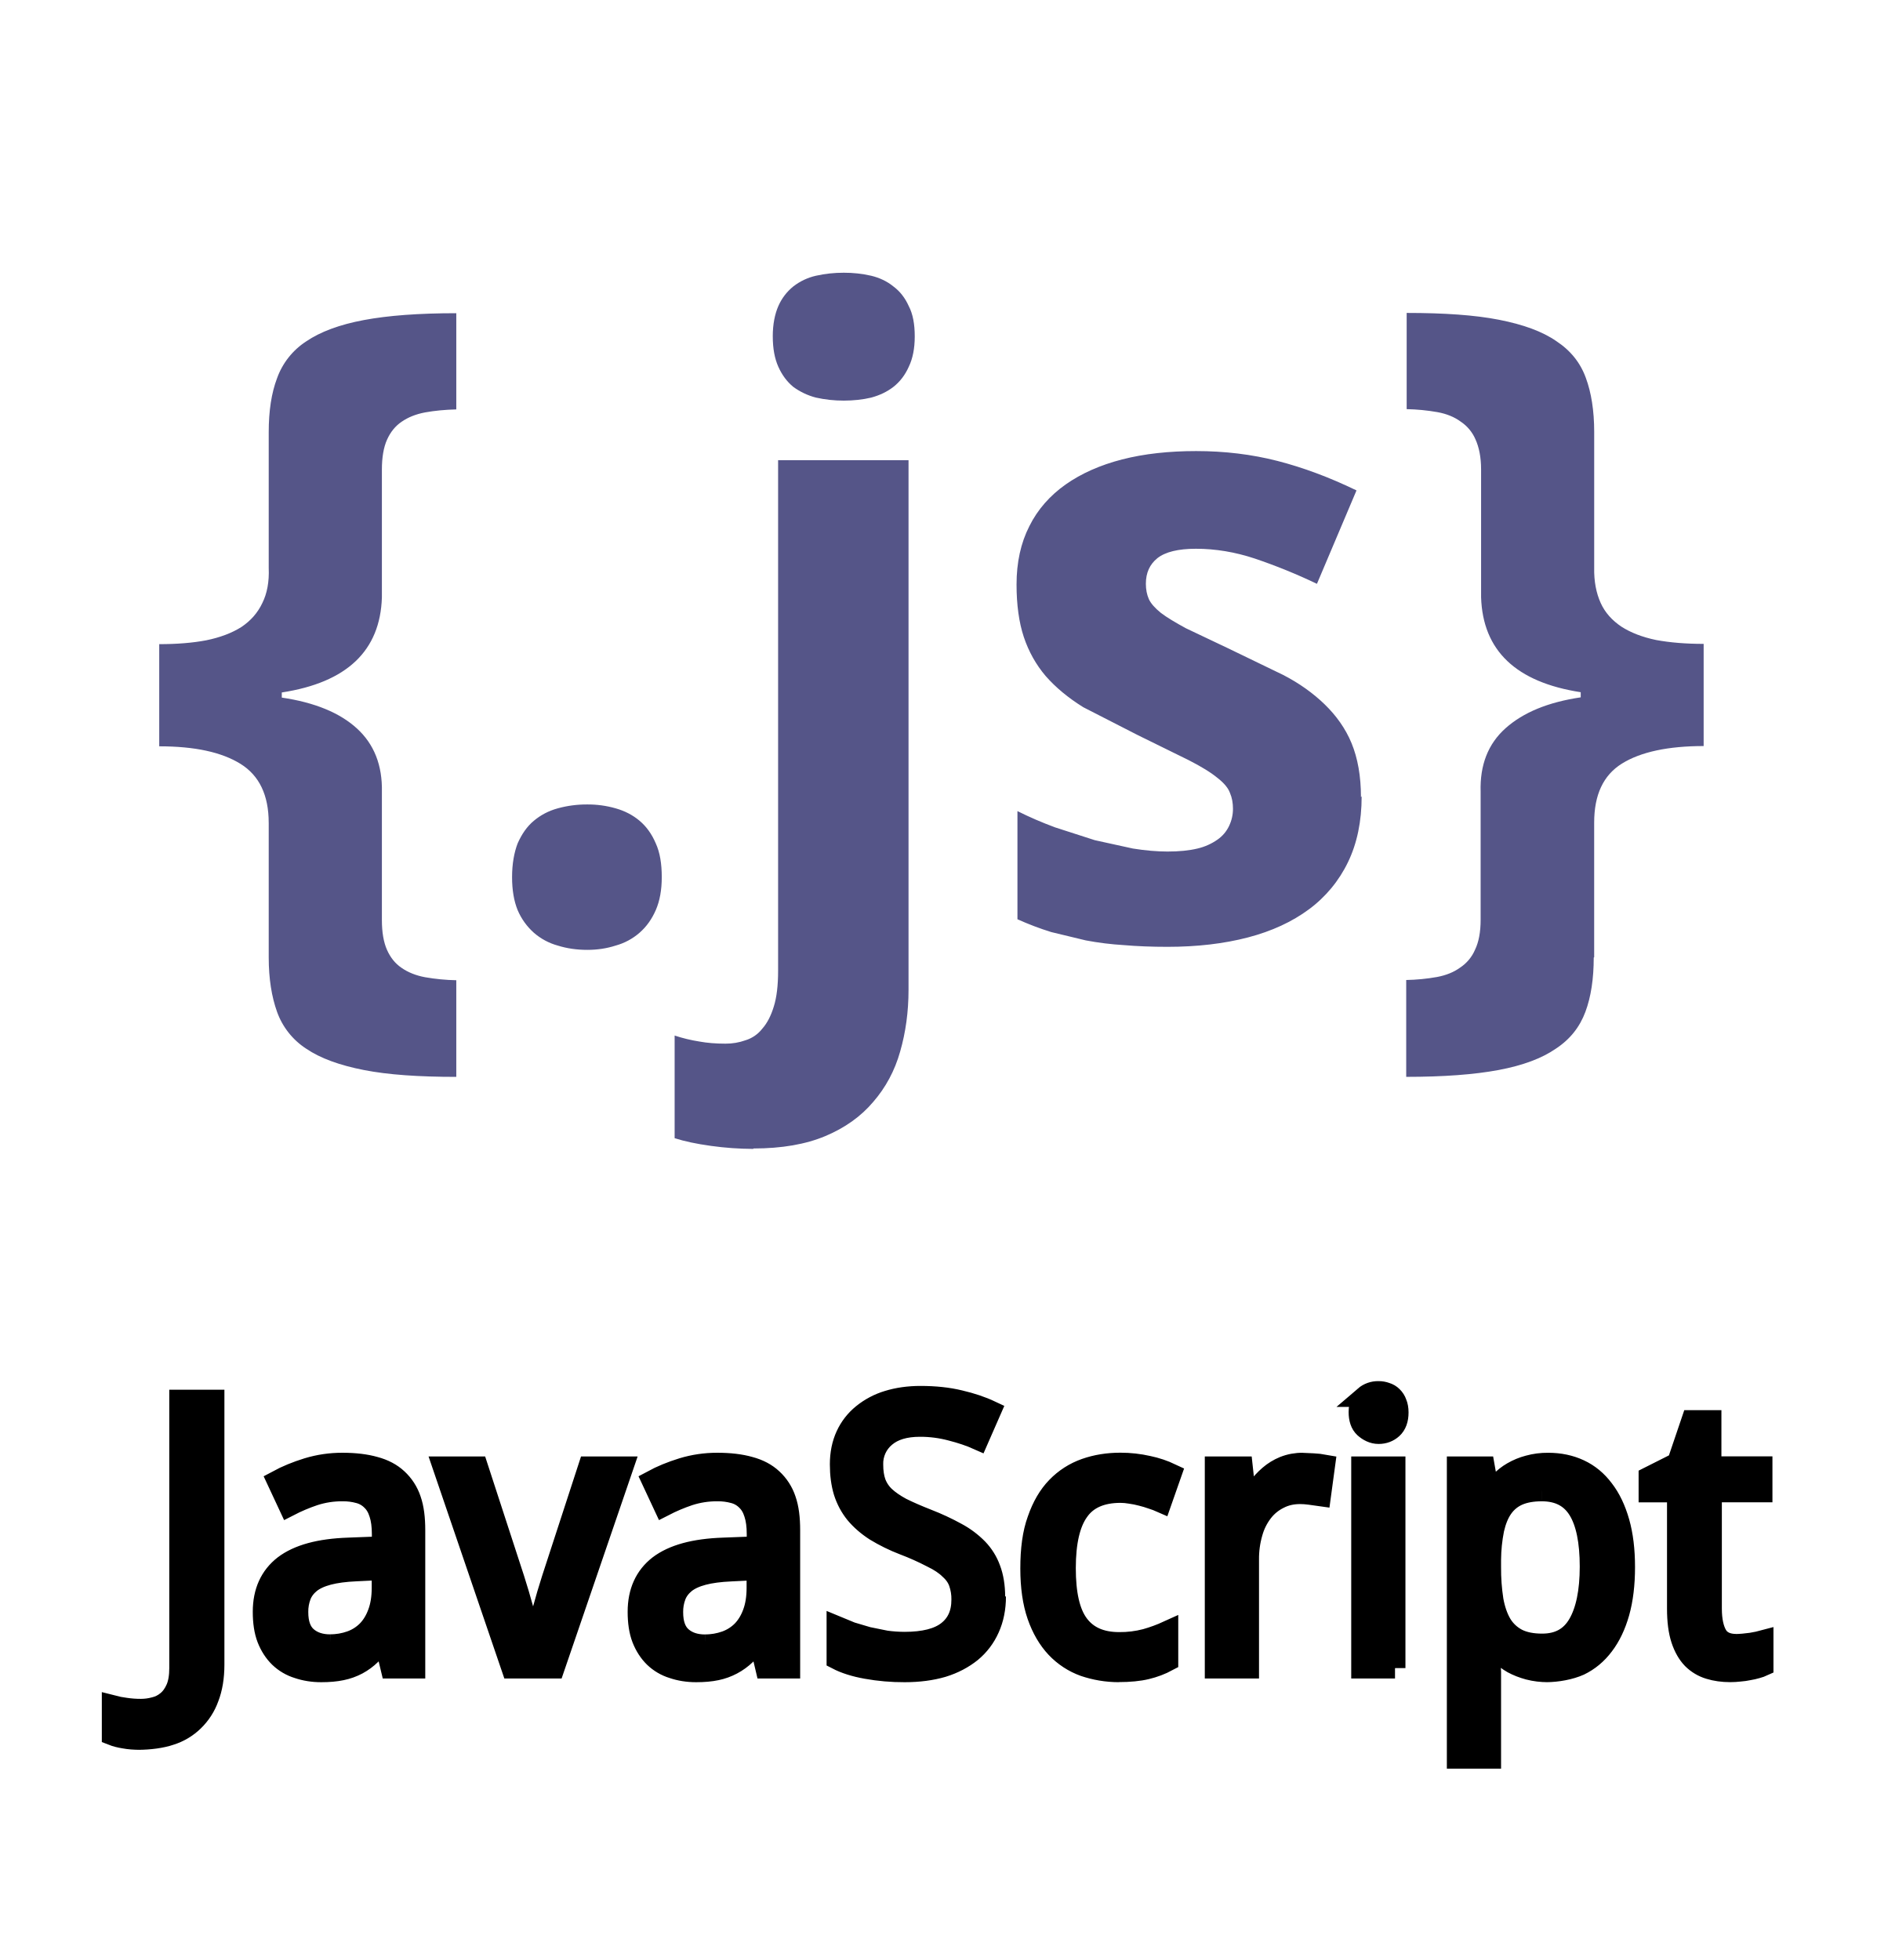
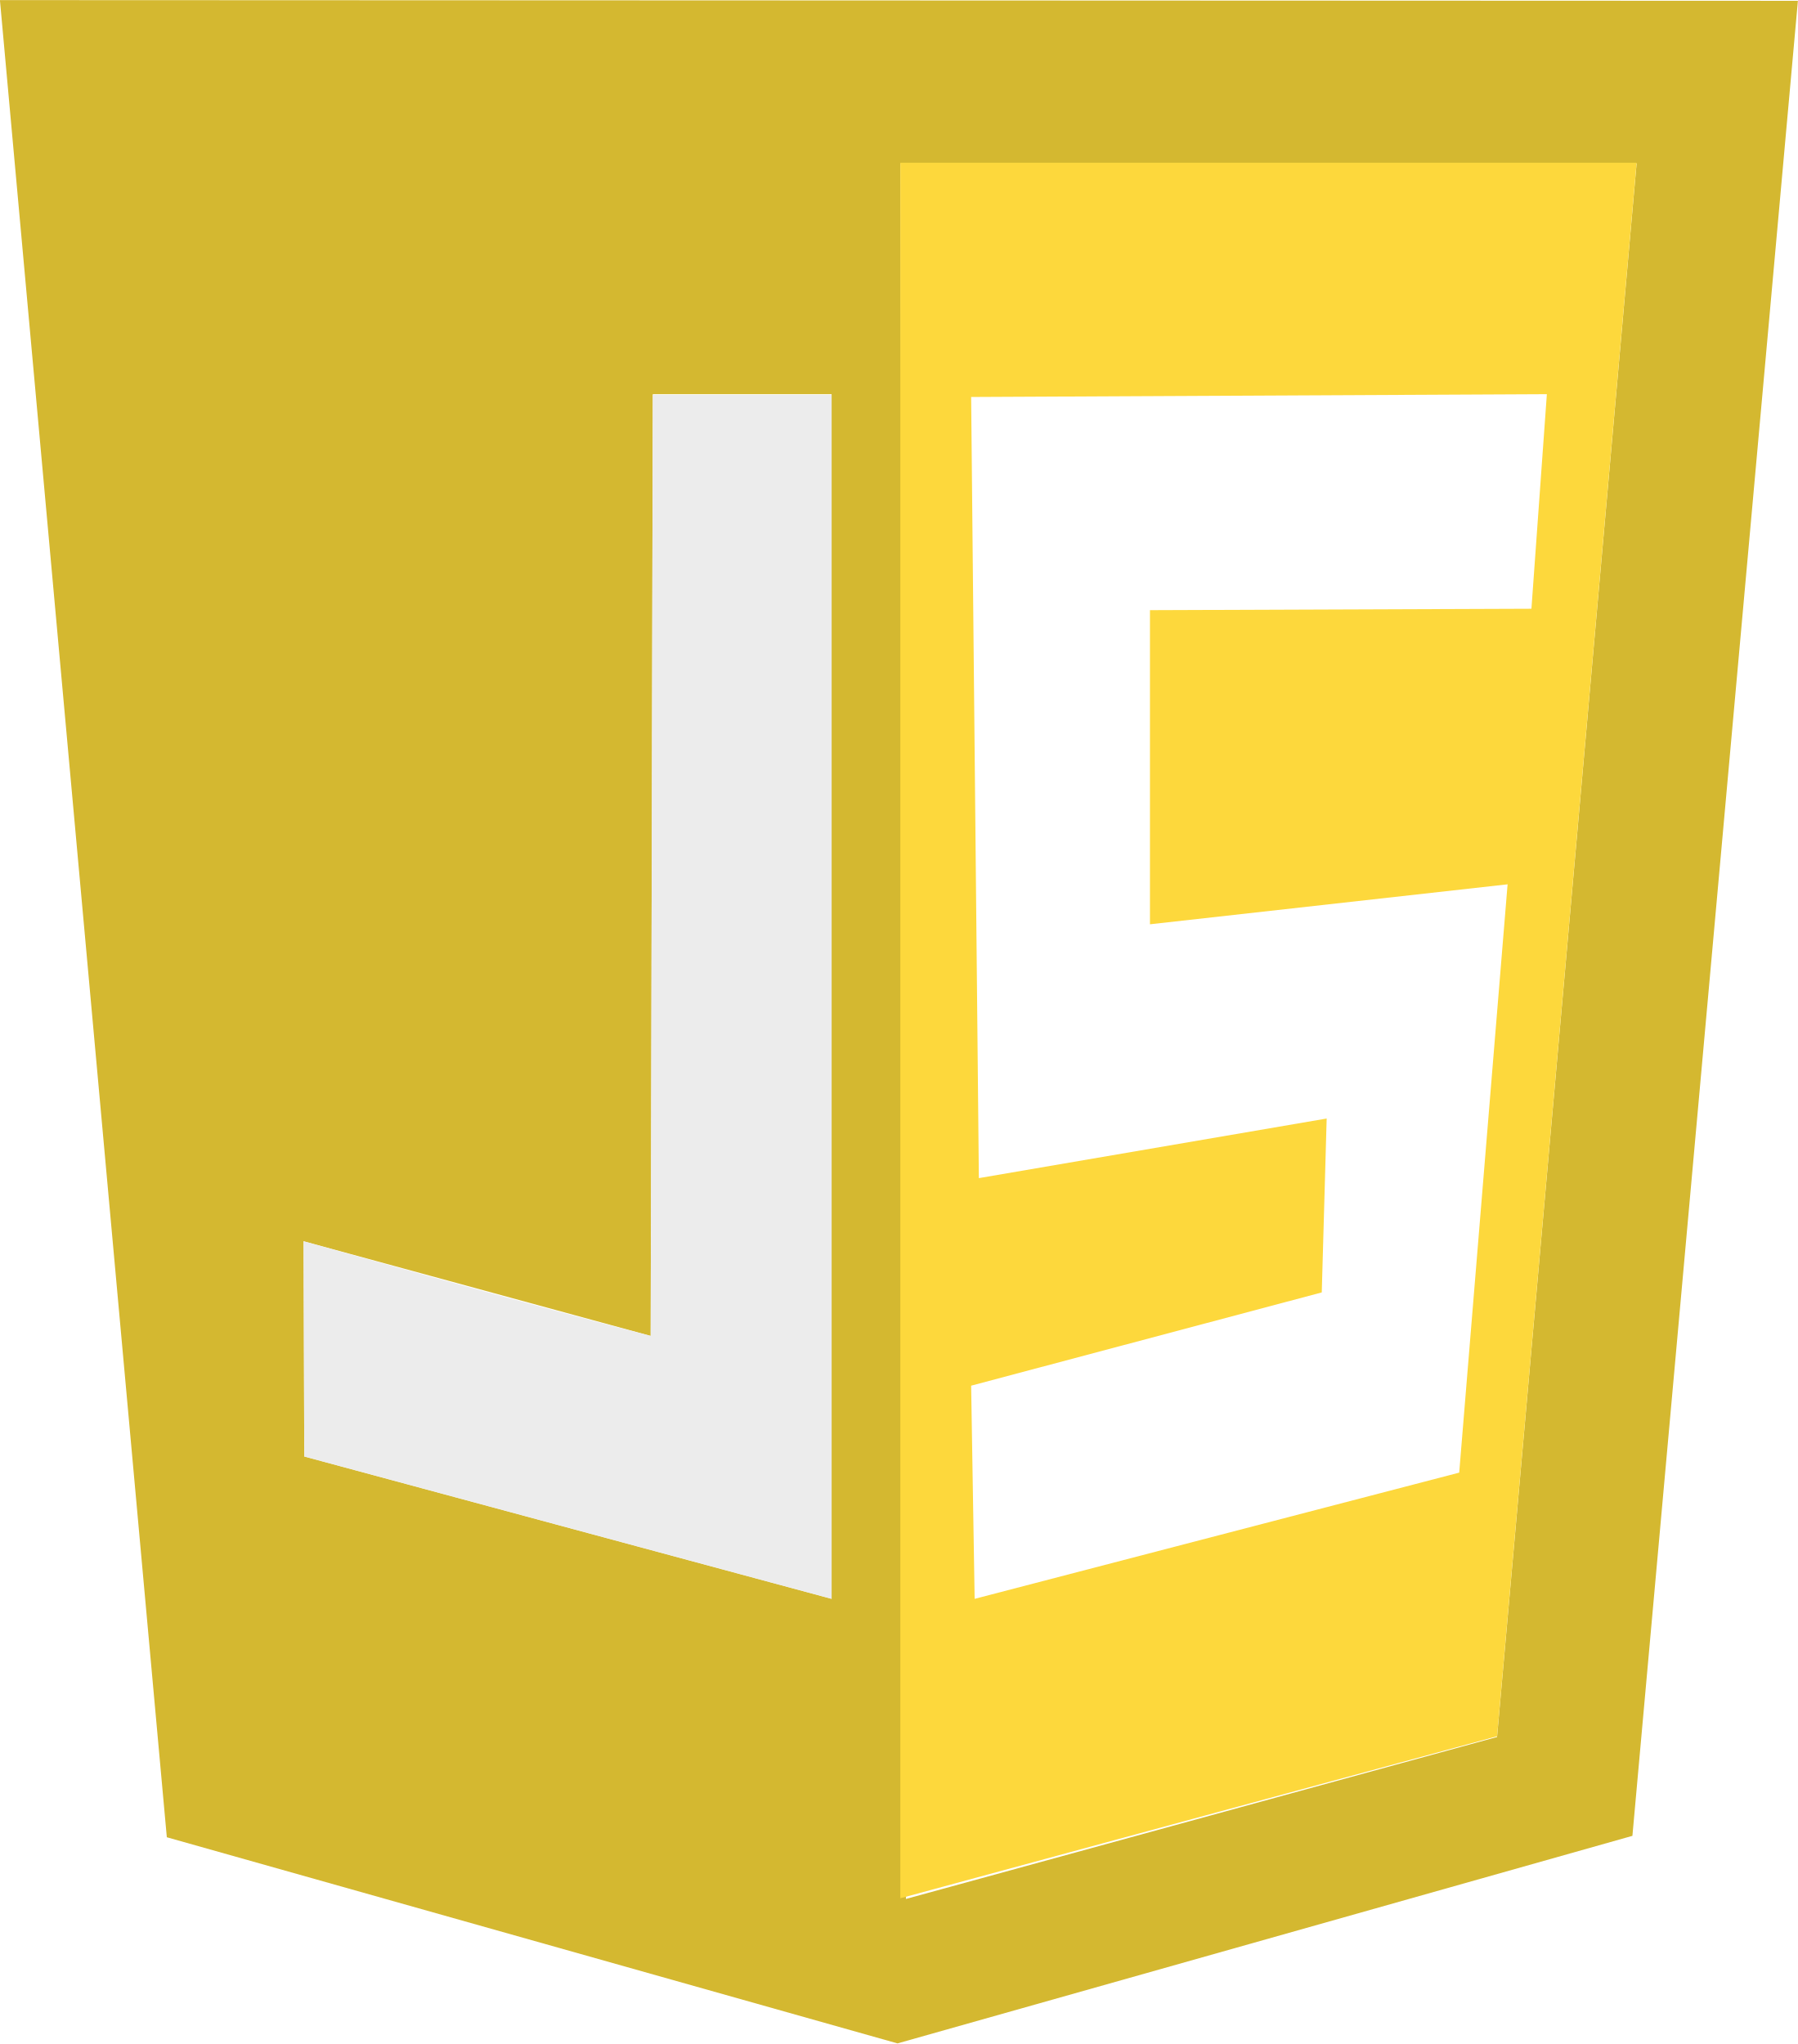
- <svg xmlns="http://www.w3.org/2000/svg" width="90" height="94">
-   <path d="M12.886 39.463c0-1.326-.45-2.27-1.354-2.83s-2.188-.84-3.896-.84v-4.9c.848 0 1.6-.06 2.256-.185.67-.137 1.23-.35 1.682-.636.45-.3.786-.684 1.005-1.148.232-.465.335-1.025.308-1.682v-6.52c0-1.012.13-1.873.4-2.584a3.52 3.52 0 0 1 1.395-1.764c.684-.465 1.606-.807 2.77-1.025s2.64-.328 4.43-.328v4.614c-.547.014-1.046.062-1.497.144-.438.082-.813.232-1.128.45-.3.205-.533.492-.697.86s-.246.848-.246 1.436v6.132c-.082 2.557-1.682 4.074-4.8 4.553v.246c1.572.232 2.775.725 3.6 1.477s1.23 1.77 1.2 3.056v6.132c0 .588.082 1.066.246 1.436s.396.656.697.86c.314.22.7.37 1.128.45a9.77 9.77 0 0 0 1.497.144v4.635c-1.8 0-3.268-.1-4.43-.328s-2.085-.56-2.77-1.025a3.52 3.52 0 0 1-1.395-1.764c-.26-.725-.4-1.593-.4-2.605v-6.46m11.67 2.604c0-.643.1-1.183.267-1.62.2-.45.45-.813.78-1.087s.7-.472 1.148-.595a5.21 5.21 0 0 1 1.415-.185 4.83 4.83 0 0 1 1.354.185c.437.123.82.32 1.148.595s.588.636.78 1.087c.2.438.287.978.287 1.62 0 .615-.096 1.142-.287 1.58s-.45.8-.78 1.087a2.92 2.92 0 0 1-1.148.615c-.424.137-.875.205-1.354.205-.506 0-.978-.068-1.415-.205a2.92 2.92 0 0 1-1.148-.615 3.05 3.05 0 0 1-.78-1.087c-.178-.437-.267-.964-.267-1.58M36.126 55.1a14.96 14.96 0 0 1-2.03-.144c-.697-.096-1.278-.22-1.743-.37v-4.922a7.46 7.46 0 0 0 1.189.287c.37.068.786.102 1.25.102a2.81 2.81 0 0 0 .964-.164 1.61 1.61 0 0 0 .8-.554c.232-.26.417-.615.554-1.066.137-.437.205-1.005.205-1.702V22.072h6.255v25.4c0 1.053-.137 2.037-.4 2.953-.26.93-.7 1.736-1.292 2.42-.588.697-1.354 1.244-2.297 1.64s-2.092.595-3.445.595m.923-38.944c0-.588.1-1.073.267-1.456a2.49 2.49 0 0 1 .718-.943 2.76 2.76 0 0 1 1.087-.513 6.02 6.02 0 0 1 1.333-.144 5.77 5.77 0 0 1 1.313.144c.4.096.766.267 1.066.513.314.232.56.547.738.943.2.383.287.868.287 1.456 0 .574-.096 1.06-.287 1.456-.178.397-.424.718-.738.964-.3.232-.656.403-1.066.513-.4.096-.848.144-1.312.144a6.03 6.03 0 0 1-1.333-.144 3.19 3.19 0 0 1-1.087-.513c-.3-.246-.54-.567-.718-.964s-.267-.882-.267-1.456M65.3 38.192c0 1.203-.22 2.256-.656 3.158a6.09 6.09 0 0 1-1.866 2.256c-.807.6-1.784 1.053-2.933 1.353s-2.434.45-3.855.45c-.752 0-1.45-.027-2.092-.082a14.49 14.49 0 0 1-1.825-.226l-1.66-.4a13.95 13.95 0 0 1-1.62-.615V38.9c.574.287 1.176.547 1.805.78l1.907.615 1.825.4c.602.096 1.155.144 1.66.144.56 0 1.04-.048 1.436-.144a2.76 2.76 0 0 0 .964-.43 1.66 1.66 0 0 0 .554-.656c.123-.26.185-.533.185-.82s-.048-.54-.144-.76c-.082-.232-.28-.472-.595-.718-.314-.26-.78-.547-1.395-.86l-2.44-1.2-2.604-1.333c-.725-.45-1.326-.95-1.805-1.497-.465-.547-.813-1.17-1.046-1.866s-.35-1.552-.35-2.522c0-1.066.205-1.996.615-2.8.4-.807 1-1.477 1.743-2s1.654-.93 2.707-1.2c1.066-.273 2.25-.4 3.548-.4 1.367 0 2.666.157 3.896.472s2.495.786 3.794 1.415L63.156 28a26.72 26.72 0 0 0-2.974-1.21c-.943-.314-1.887-.472-2.83-.472-.848 0-1.463.15-1.846.45-.37.3-.554.7-.554 1.23 0 .273.048.52.144.738.096.205.287.424.574.656.287.22.7.465 1.2.738l2.03.964 2.625 1.27c.78.4 1.45.882 2 1.415s1 1.155 1.292 1.866.45 1.572.45 2.584m11.163 7.694c0 1.012-.13 1.88-.4 2.605s-.73 1.313-1.415 1.764c-.67.465-1.586.807-2.748 1.025s-2.64.328-4.43.328V47a9.41 9.41 0 0 0 1.477-.144c.437-.082.807-.232 1.107-.45a1.94 1.94 0 0 0 .718-.861c.178-.37.267-.848.267-1.436v-6.132c-.04-1.285.355-2.304 1.2-3.056s2.03-1.244 3.6-1.477v-.246c-3.104-.48-4.696-1.996-4.778-4.553v-6.132c0-.588-.1-1.066-.267-1.436a1.94 1.94 0 0 0-.718-.861c-.3-.22-.67-.37-1.107-.45a9.6 9.6 0 0 0-1.477-.144v-4.614c1.8 0 3.268.1 4.43.328s2.078.56 2.748 1.025c.684.45 1.155 1.04 1.415 1.764.26.7.4 1.572.4 2.584v6.52c-.014.656.1 1.217.308 1.682s.554.848 1.005 1.148c.45.287 1.005.5 1.66.636.67.123 1.43.185 2.276.185v4.9c-1.7 0-3.015.28-3.917.84-.9.56-1.333 1.504-1.333 2.83v6.46" fill="#558" />
-   <path d="M6.745 83.42c-.3 0-.56-.02-.782-.062-.223-.035-.416-.085-.58-.15V81.8a4.91 4.91 0 0 0 .642.123 4.88 4.88 0 0 0 .738.053 2.5 2.5 0 0 0 .65-.088 1.44 1.44 0 0 0 .598-.299c.182-.147.328-.35.44-.606s.167-.586.167-.984V67.15h1.644v12.674c0 .615-.088 1.148-.264 1.6a2.92 2.92 0 0 1-.721 1.116 2.78 2.78 0 0 1-1.107.659c-.428.147-1.012.22-1.533.22m11.793-4.755h-.07a5.92 5.92 0 0 1-.58.686 2.84 2.84 0 0 1-.633.466 2.84 2.84 0 0 1-.765.273c-.282.06-.606.088-.976.088-.404 0-.776-.06-1.116-.176a2.21 2.21 0 0 1-.888-.52c-.246-.24-.44-.54-.58-.896-.14-.363-.2-.8-.2-1.283 0-.96.337-1.7 1-2.215.68-.516 1.7-.797 3.094-.844l1.617-.062v-.606c0-.393-.044-.72-.132-.984-.082-.264-.205-.475-.37-.633a1.33 1.33 0 0 0-.598-.352 2.83 2.83 0 0 0-.809-.105 4.3 4.3 0 0 0-1.362.21 8.73 8.73 0 0 0-1.204.51l-.562-1.204c.434-.234.917-.434 1.45-.598a5.68 5.68 0 0 1 1.679-.246c.598 0 1.113.062 1.547.185.44.117.8.308 1.08.57a2.36 2.36 0 0 1 .642.993c.142.403.2.894.2 1.468V80H18.75zm-2.6.215a2.88 2.88 0 0 0 .993-.167 2.12 2.12 0 0 0 .79-.5c.223-.228.396-.513.52-.852.13-.346.193-.75.193-1.213v-.87l-1.257.062c-.527.023-.97.082-1.327.176s-.645.226-.86.396c-.2.164-.363.366-.457.606a2.14 2.14 0 0 0-.141.8c0 .54.14.935.422 1.187.287.252.662.378 1.125.378m5.42-8.532h1.652l1.75 5.37.23.747.264.932.237.896.15.642h.062l.15-.642.237-.896.264-.932.23-.747 1.75-5.37h1.652L26.575 80h-2.03zm15.157 8.314h-.07a5.92 5.92 0 0 1-.58.686 2.84 2.84 0 0 1-1.398.739c-.282.06-.606.088-.976.088-.404 0-.776-.06-1.116-.176a2.21 2.21 0 0 1-.888-.52c-.246-.24-.44-.54-.58-.896-.14-.363-.2-.8-.2-1.283 0-.96.337-1.7 1-2.215.68-.516 1.7-.797 3.094-.844l1.617-.062v-.606c0-.393-.044-.72-.132-.984-.082-.264-.205-.475-.37-.633a1.33 1.33 0 0 0-.598-.352 2.83 2.83 0 0 0-.809-.105 4.3 4.3 0 0 0-1.362.21 8.73 8.73 0 0 0-1.204.51l-.562-1.204c.434-.234.917-.434 1.45-.598a5.68 5.68 0 0 1 1.68-.246c.598 0 1.113.062 1.547.185.44.117.8.308 1.08.57a2.36 2.36 0 0 1 .642.993c.142.403.2.894.2 1.468V80h-1.15zm-2.6.22a2.88 2.88 0 0 0 .993-.167 2.12 2.12 0 0 0 .79-.5c.223-.23.396-.513.52-.852.13-.346.193-.75.193-1.213v-.87l-1.257.062c-.527.023-.97.082-1.327.176s-.645.226-.86.396c-.2.164-.363.366-.457.606a2.14 2.14 0 0 0-.141.8c0 .54.14.935.422 1.187.287.252.662.378 1.125.378m13.933-2.323c0 .568-.103 1.078-.308 1.53a3.09 3.09 0 0 1-.861 1.134c-.375.3-.832.548-1.37.712-.54.158-1.146.237-1.82.237a10.06 10.06 0 0 1-1.828-.158c-.563-.1-1.034-.25-1.415-.448v-1.564l.677.28.8.237.87.176a6.71 6.71 0 0 0 .888.062c.937 0 1.63-.176 2.074-.527.45-.352.677-.855.677-1.512a2.35 2.35 0 0 0-.132-.826c-.082-.234-.23-.448-.448-.642-.2-.2-.495-.4-.853-.57a12.33 12.33 0 0 0-1.354-.606 8.44 8.44 0 0 1-1.362-.668c-.38-.246-.697-.522-.95-.826-.246-.305-.43-.65-.554-1.037-.117-.387-.176-.826-.176-1.318 0-.516.094-.975.28-1.38a2.82 2.82 0 0 1 .791-1.02 3.53 3.53 0 0 1 1.213-.642c.475-.146.996-.22 1.564-.22.697 0 1.324.067 1.88.202.557.13 1.052.296 1.485.5l-.6 1.37c-.38-.17-.814-.316-1.3-.44a5.74 5.74 0 0 0-1.494-.193c-.715 0-1.27.167-1.66.5a1.67 1.67 0 0 0-.6 1.336c0 .334.044.624.132.87a1.76 1.76 0 0 0 .439.659c.205.193.475.378.8.554.34.17.756.352 1.248.545a11.57 11.57 0 0 1 1.397.65 4.18 4.18 0 0 1 1.011.756 2.73 2.73 0 0 1 .606.976c.14.37.215.822.215 1.326m5.953 3.597c-.592 0-1.146-.1-1.66-.273a3.46 3.46 0 0 1-1.345-.88c-.38-.404-.68-.917-.896-1.538-.217-.627-.325-1.38-.325-2.26 0-.92.1-1.7.334-2.338.223-.645.527-1.166.914-1.564a3.52 3.52 0 0 1 1.37-.88c.52-.183 1.08-.273 1.68-.273a5.96 5.96 0 0 1 1.336.149 4.92 4.92 0 0 1 1.099.369l-.475 1.354c-.135-.06-.284-.114-.448-.167a5.1 5.1 0 0 0-.5-.15c-.176-.047-.35-.082-.52-.105a2.88 2.88 0 0 0-.483-.044c-.92 0-1.6.296-2.013.888-.422.586-.633 1.5-.633 2.742 0 1.236.2 2.142.633 2.716.428.568 1.075.852 1.942.852a4.82 4.82 0 0 0 1.283-.158 7.35 7.35 0 0 0 1.055-.387v1.424a4.21 4.21 0 0 1-1.02.387c-.357.088-.82.132-1.342.132m8.77-9.998l.57.026a4.07 4.07 0 0 1 .545.062l-.2 1.477-.5-.07c-.17-.024-.33-.035-.483-.035-.37 0-.706.076-1 .228a2.24 2.24 0 0 0-.791.642 2.9 2.9 0 0 0-.5 1.002 4.45 4.45 0 0 0-.176 1.292V80h-1.6v-9.65h1.3l.193 1.767h.07l.466-.73a3.5 3.5 0 0 1 .563-.615 2.55 2.55 0 0 1 .703-.431 2.36 2.36 0 0 1 .906-.167M66.9 80h-1.6v-9.65h1.6V80m-1.46-13.025a.98.98 0 0 1 .668-.237 1 1 0 0 1 .36.062.7.7 0 0 1 .299.176.8.8 0 0 1 .202.316c.053.123.08.273.08.448 0 .34-.094.595-.28.765-.182.164-.4.246-.66.246s-.493-.123-.675-.288c-.176-.164-.26-.42-.258-.744.001-.33.1-.586.265-.744zm8.805 13.2a3.59 3.59 0 0 1-.94-.114c-.28-.076-.536-.176-.765-.3a3.06 3.06 0 0 1-.598-.448 4.34 4.34 0 0 1-.457-.536h-.105l.053.57.035.475.018.378v4.122h-1.6V70.35h1.3l.23 1.3h.07a3.91 3.91 0 0 1 .457-.571 2.55 2.55 0 0 1 .589-.466 3.08 3.08 0 0 1 .765-.316 3.39 3.39 0 0 1 .949-.123c.55 0 1.052.105 1.503.316s.835.527 1.15.95c.322.416.57.935.747 1.556s.264 1.342.264 2.162c0 .826-.088 1.553-.264 2.18-.176.62-.425 1.143-.747 1.564-.316.422-.7.74-1.15.958-.45.2-1.063.316-1.614.316m-.197-8.675c-.445 0-.823.067-1.134.202-.305.135-.554.34-.747.615s-.328.618-.422 1.028a7.78 7.78 0 0 0-.149 1.45v.36a9.83 9.83 0 0 0 .114 1.582c.082.457.217.844.404 1.16a1.94 1.94 0 0 0 .765.712c.316.158.712.237 1.187.237.8 0 1.37-.32 1.74-.958s.562-1.556.563-2.75c0-1.22-.188-2.13-.562-2.733s-.955-.905-1.758-.905m9.3 7.365c.105 0 .223-.01.352-.018l.387-.044.334-.062.237-.062v1.213c-.076.035-.173.07-.3.105a3.29 3.29 0 0 1-.387.088c-.14.03-.287.05-.44.062a3.81 3.81 0 0 1-.448.026c-.363 0-.7-.047-1-.14a1.92 1.92 0 0 1-.81-.483c-.223-.23-.398-.536-.527-.923-.13-.393-.193-.885-.193-1.477v-5.6h-1.362v-.712l1.362-.686.686-2.022h.923v2.215H84.5v1.204h-2.426v5.6c0 .568.1.996.272 1.283s.492.43.914.43" stroke="#000" />
+ <svg xmlns="http://www.w3.org/2000/svg" id="svg4525" viewBox="0 0 256.4 291.5" width="2199" height="2500">
+   <style>.st0{fill:#d4b830}.st1,.st2{opacity:.986;fill:#ebebeb;fill-opacity:0;enable-background:new}.st2{fill-opacity:.922}.st3{fill:#fdd83c}</style>
+   <g id="g5193" transform="translate(4.988 -113.385)">
+     <path id="path5113" class="st0" d="M18.8 375.4L-5 113.4l256.4.1-23.6 261.7L123 404.8 18.8 375.4zm189.7-14.3l19.9-224.4h-105l.8 247.5 84.3-23.1zm-94.9-191.5H88.1l-.3 134.3-49.5-13.5.1 30.7 75.2 20.3V169.6z" />
+     <path id="path5159" class="st1" d="M105.2 338.9c-3.3-1-19.6-5.4-36.2-9.9l-30.1-8.1v-15.1c0-14.8 0-15.1 1.5-14.6.8.3 11.8 3.3 24.4 6.8l22.9 6.3.2-67 .2-67h25v85.2c0 67.7-.2 85.2-.9 85.2-.5-.1-3.7-.9-7-1.8z" />
+     <path id="path5157" class="st2" d="M38.4 321.1l-.1-30.7s31.6 8.9 49.5 13.5l.3-134.2h25.5v171.7l-75.2-20.3z" />
+     <path id="path5117" class="st3" d="M123.4 136.6h105L208.5 361l-85.1 23.1V136.6zm79.7 186.8l6.9-83.9-51 5.7v-44.8l54.4-.2 2.2-30.6-82.1.4 1.1 111.4 49.6-8.5-.7 24.8-50 13.3.5 30.4 69.1-18z" />
+   </g>
</svg>
